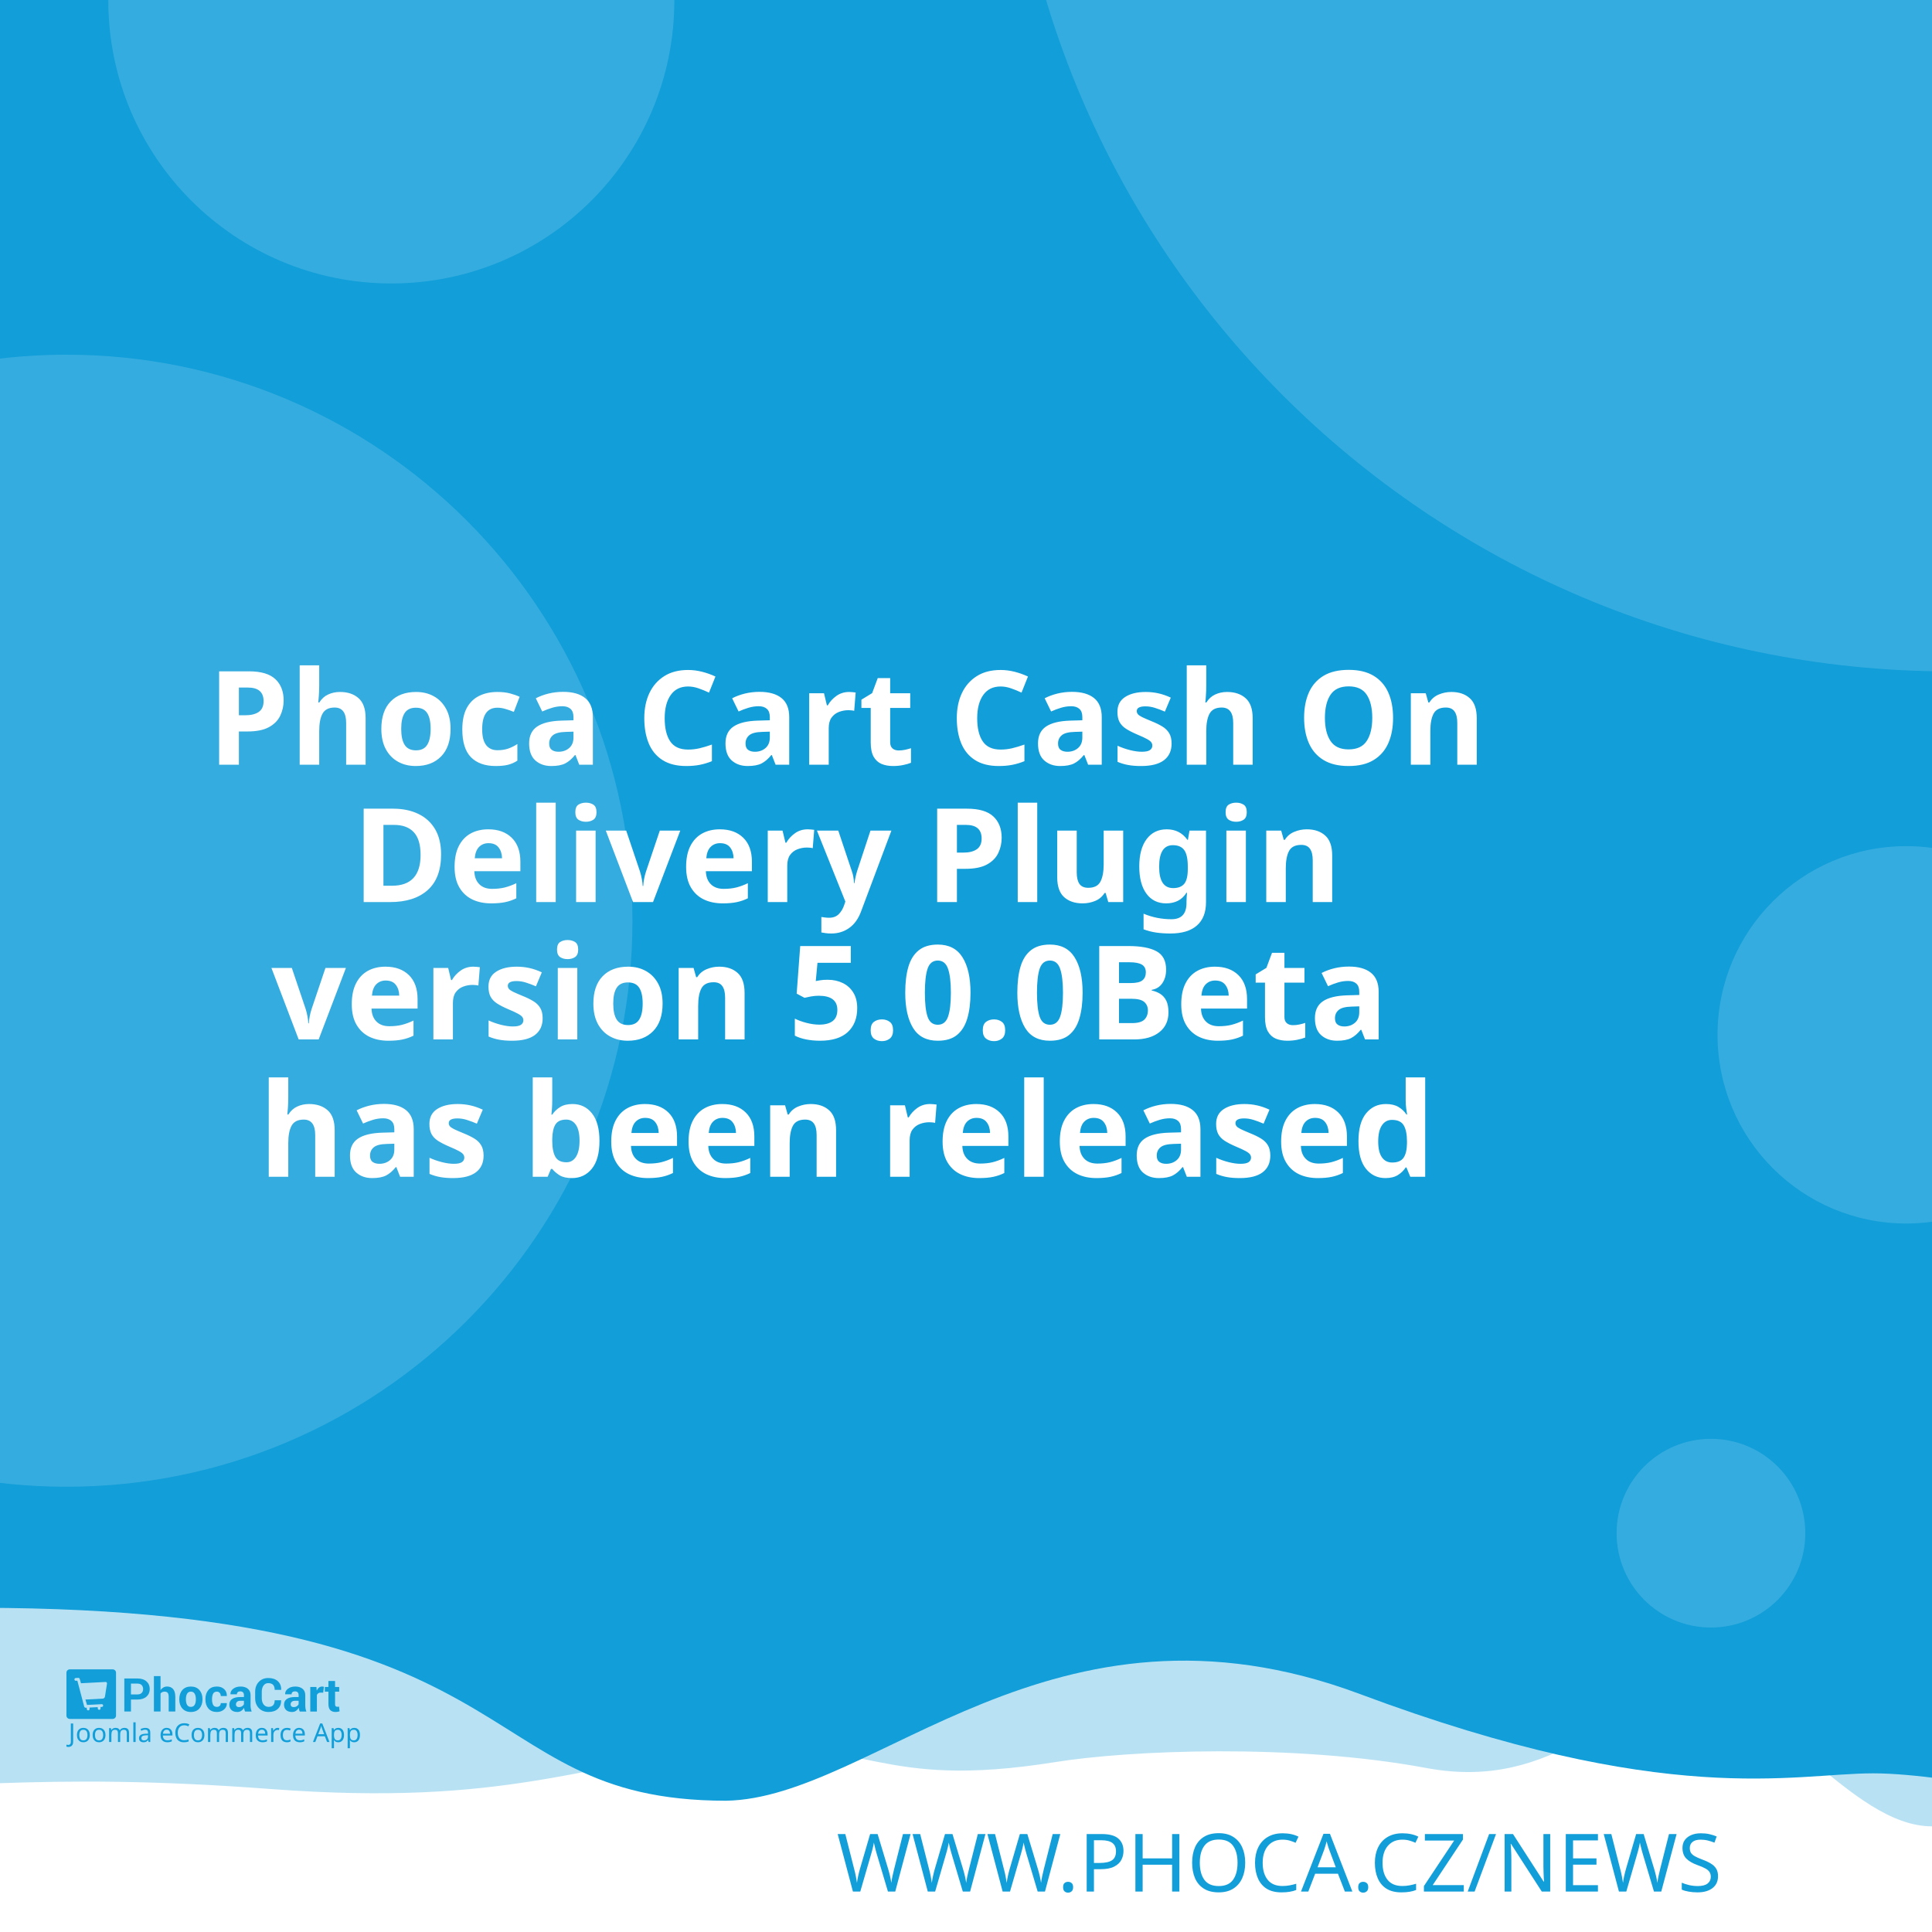
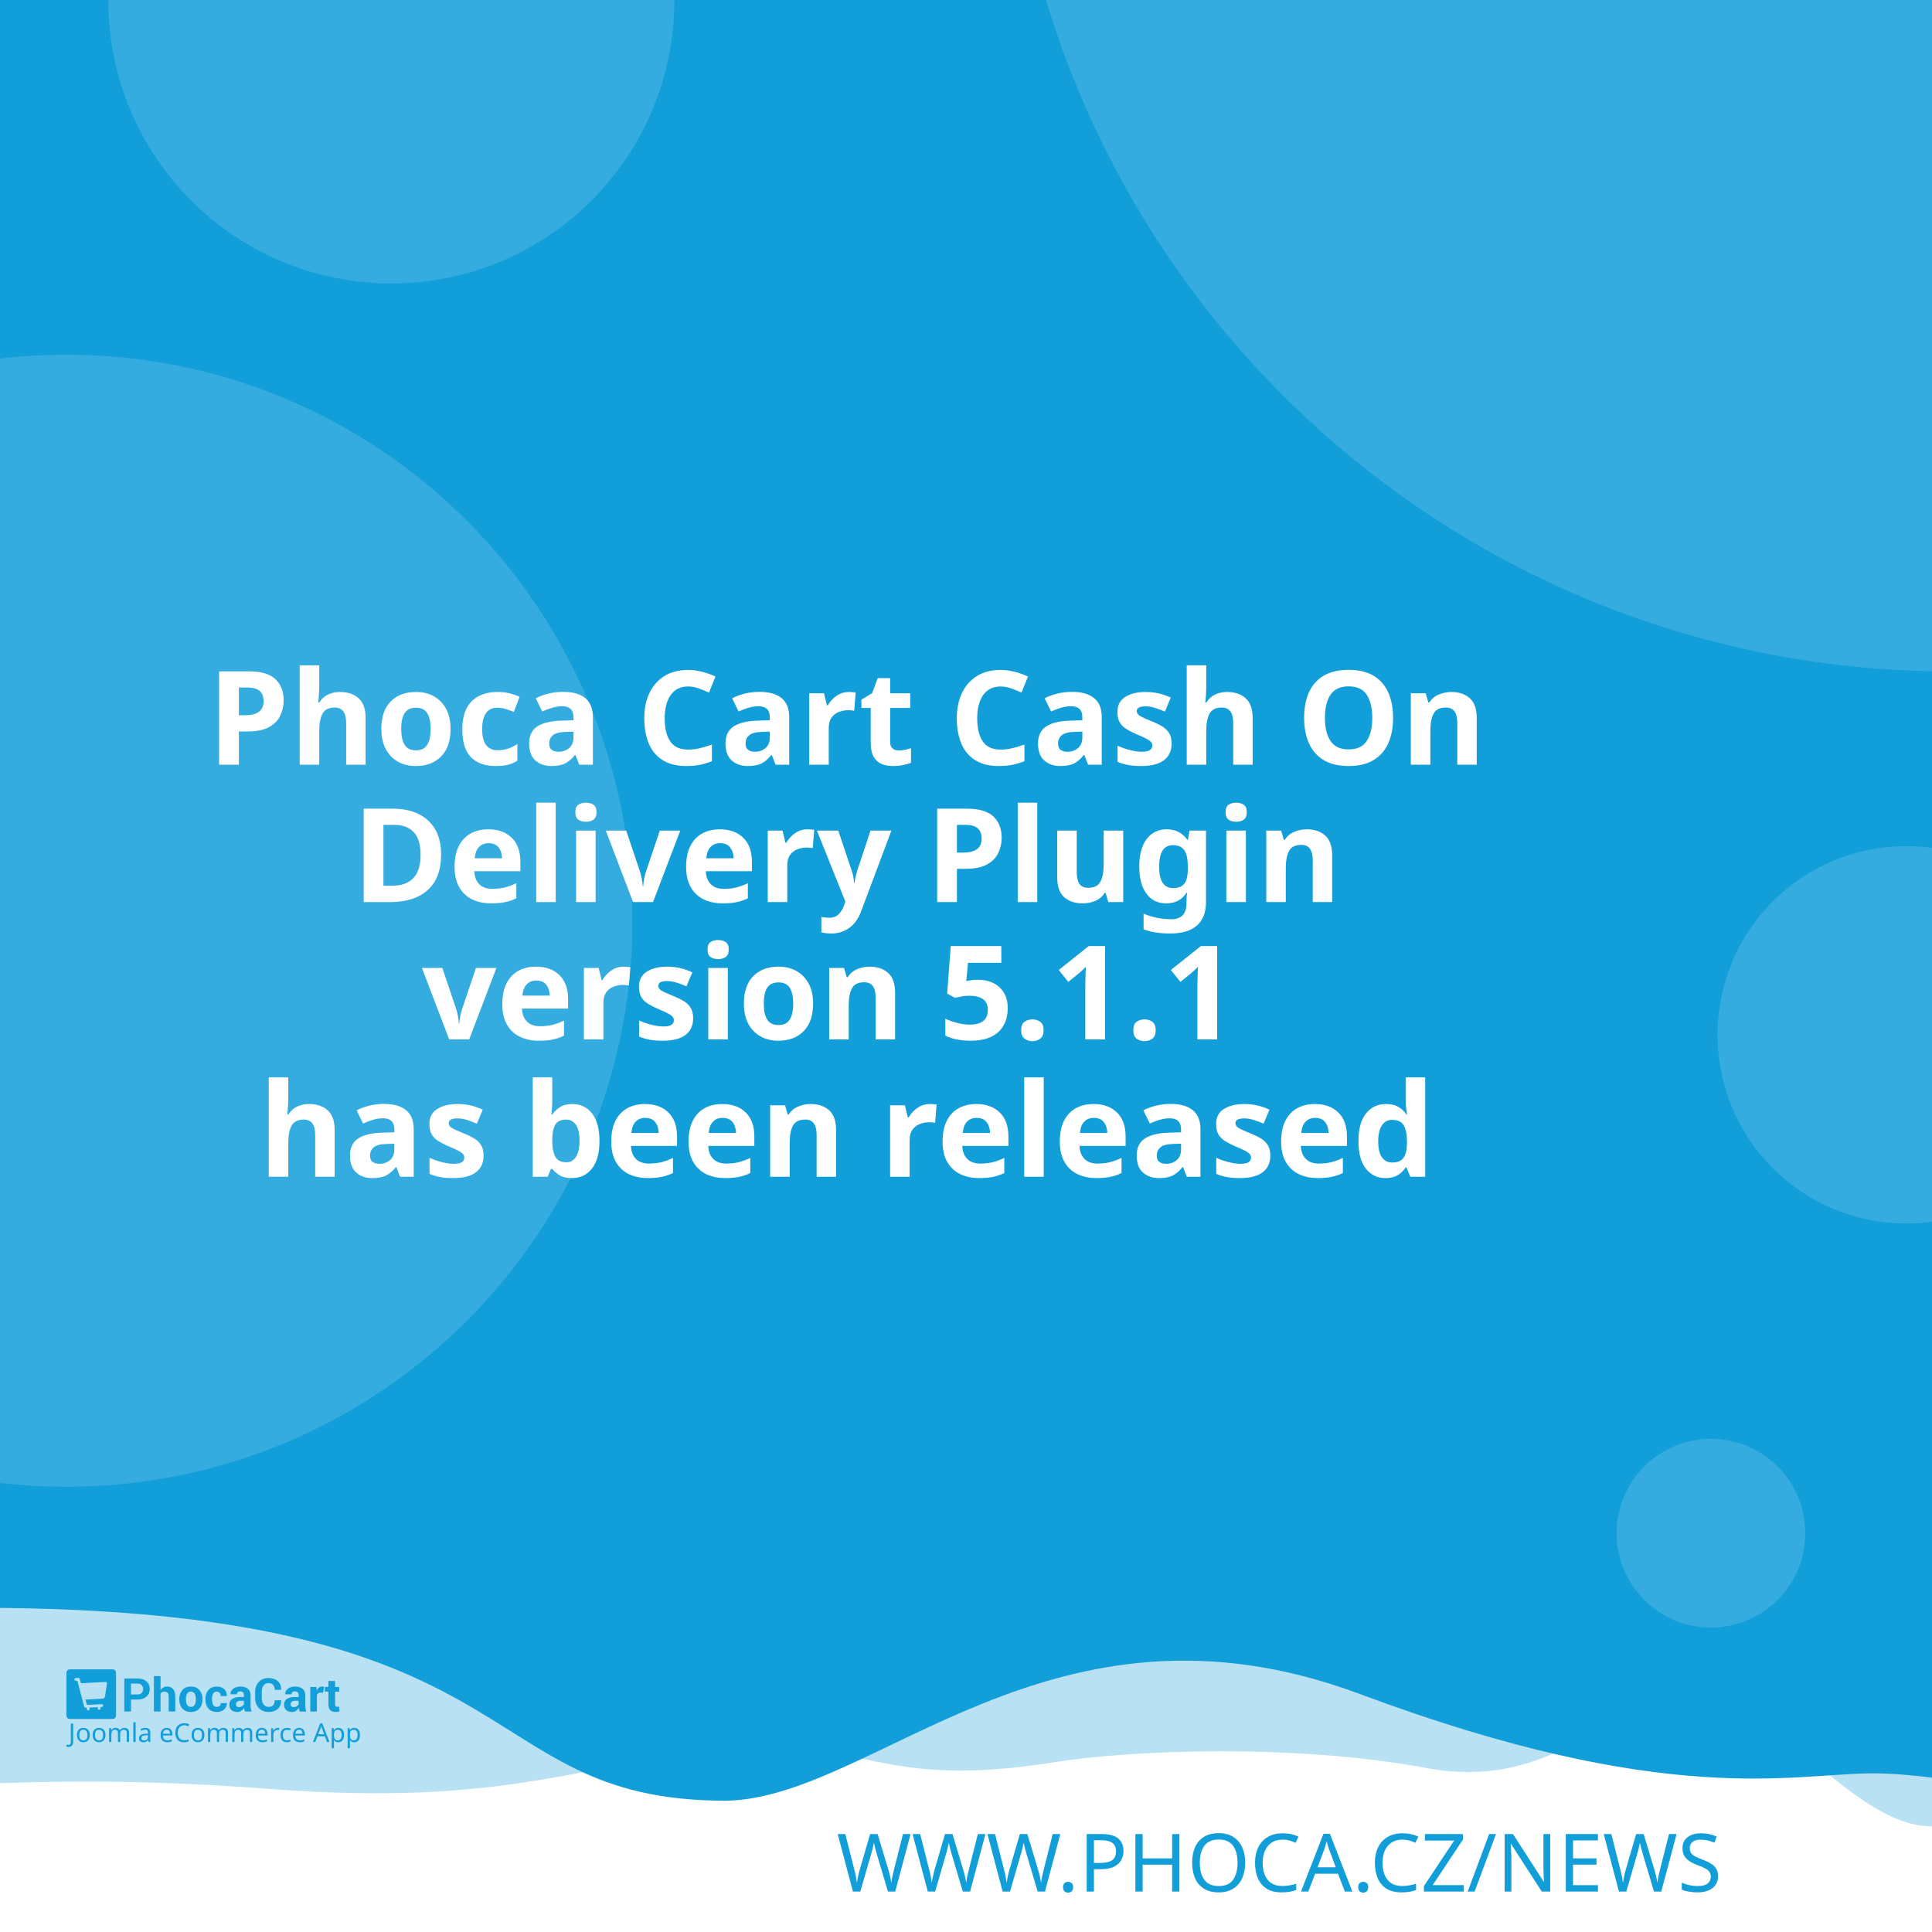
<svg xmlns="http://www.w3.org/2000/svg" width="512" height="512" viewBox="0 0 512 512" version="1.1" id="svg5">
  <defs id="defs2" />
  <g id="layer1">
    <path d="m -288.549,96.962 a 6.384,6.384 0 0 0 -6.384,6.384 v 81.087 a 6.384,6.384 0 0 0 6.384,6.384 h 81.083 a 6.384,6.384 0 0 0 6.384,-6.384 v -81.087 a 6.384,6.384 0 0 0 -6.384,-6.384 z m 16.084,16.188 c 0.591,-0.033 1.134,0.125 1.642,0.482 0.508,0.359 0.842,0.809 1.006,1.355 l 2.415,8.308 46.517,-2.44 c 0.829,-0.043 1.521,0.245 2.074,0.86 0.55,0.606 0.769,1.334 0.636,2.174 l -3.898,24.937 c -0.138,0.736 -0.57,1.497 -1.288,2.273 -0.719,0.787 -1.656,1.211 -2.797,1.272 l -32.861,1.721 3.038,10.253 27.775,-1.455 c 0.726,-0.04 1.351,0.178 1.887,0.648 0.523,0.483 0.803,1.086 0.844,1.812 0.038,0.726 -0.178,1.352 -0.648,1.887 -0.483,0.525 -1.086,0.806 -1.812,0.844 l -2.597,0.137 0.137,2.593 c 0.038,0.729 -0.178,1.356 -0.661,1.879 -0.472,0.535 -1.071,0.819 -1.8,0.856 -0.726,0.038 -1.353,-0.178 -1.879,-0.661 -0.535,-0.472 -0.814,-1.073 -0.852,-1.8 l -0.137,-2.593 -15.573,0.81 0.133,2.597 c 0.038,0.729 -0.176,1.356 -0.648,1.879 -0.483,0.535 -1.086,0.818 -1.812,0.856 -0.726,0.04 -1.352,-0.178 -1.887,-0.661 -0.525,-0.472 -0.806,-1.073 -0.844,-1.8 l -0.137,-2.597 -1.608,0.083 c -0.623,0.033 -1.193,-0.112 -1.721,-0.428 -0.515,-0.317 -0.883,-0.632 -1.11,-0.931 l -0.287,-0.507 -13.05,-49.343 -2.805,0.146 c -0.696,0.038 -1.312,-0.181 -1.858,-0.661 -0.545,-0.472 -0.835,-1.069 -0.873,-1.795 -0.038,-0.729 0.186,-1.353 0.682,-1.879 0.493,-0.535 1.083,-0.818 1.779,-0.856 z" style="fill:#ffffff;stroke-width:1;paint-order:stroke fill markers" id="path400" />
    <rect style="opacity:1;fill:#ffffff;stroke-width:5;stroke-linejoin:round;paint-order:stroke fill markers" id="rect723" width="512" height="512" x="0" y="0" />
    <path id="rect4460" style="opacity:0.3;fill:#129ed9;fill-opacity:1;stroke-width:5;stroke-linejoin:round;paint-order:stroke fill markers" d="M -256,4 H 768 v 480 c 0,0 -42.667,-10 -64,-10 -21.333,0 -42.408,10 -64,10 -21.592,0 -42.667,-10 -64,-10 -21.333,0 -42.408,10 -64,10 -21.592,0 -41.887,-34.701 -63.221,-34.701 -21.333,0 -35.645,25.795 -70.761,19.246 -35.116,-6.549 -78.862,-4.741 -98.515,-1.547 -47.289,7.533 -49.247,-6.724 -87.369,-3.311 -38.122,3.413 -56.921,15.193 -120.307,10.429 -63.387,-4.764 -84.091,0.698 -135.827,-0.116 -21.333,0 -42.408,10 -64,10 -21.592,0 -42.667,-10 -64,-10 -21.333,0 -64,10 -64,10 z" />
    <path id="rect4460-5" style="fill:#129ed9;fill-opacity:1;stroke-width:5;stroke-linejoin:round;paint-order:stroke fill markers" d="M -316,4.9999998e-7 H 708 V 480 c 0,0 -42.667,-10 -64,-10 -21.333,0 -42.408,10 -64,10 -21.592,0 -62.256,-10.048 -83.59,-10.048 -21.333,0 -54.449,9.448 -136.059,-21.03 -81.61,-30.478 -128.583,27.669 -167.971,28.291 -70.795,-0.042 -47.303,-54.288 -212.561,-50.983 C -185.439,429.534 -38.408,480 -60,480 c -21.592,0 -42.667,-10 -64,-10 -21.333,0 -42.408,10 -64,10 -21.592,0 -42.667,-10 -64,-10 -21.333,0 -64,10 -64,10 z" />
    <text xml:space="preserve" style="font-style:normal;font-weight:normal;font-size:21.333px;line-height:1.25;font-family:sans-serif;fill:#129ed9;fill-opacity:1;stroke:none" x="484.042" y="501.277" id="text2910-3-7">
      <tspan id="tspan2908-6-5" x="484.042" y="501.277" style="font-style:normal;font-variant:normal;font-weight:300;font-stretch:normal;font-size:21.333px;font-family:Montserrat;-inkscape-font-specification:'Montserrat Light';text-align:end;text-anchor:end;fill:#129ed9;fill-opacity:1">WWW.PHOCA.CZ/NEWS</tspan>
    </text>
    <text xml:space="preserve" style="font-style:normal;font-variant:normal;font-weight:600;font-stretch:normal;font-size:34.667px;line-height:1.05;font-family:Rubik;-inkscape-font-specification:'Rubik Semi-Bold';fill:#ffffff;fill-opacity:1;stroke:none" x="256" y="165" id="text11252">
      <tspan x="256" y="165" id="tspan403" style="text-align:center;text-anchor:middle" />
      <tspan x="256" y="202.659" style="font-size:34.667px;text-align:center;text-anchor:middle" id="tspan442">Phoca Cart Cash On</tspan>
      <tspan x="256" y="239.059" style="font-size:34.667px;text-align:center;text-anchor:middle" id="tspan444">Delivery Plugin</tspan>
-       <tspan x="256" y="275.459" id="tspan1992" style="font-size:34.667px;text-align:center;text-anchor:middle">version 5.0.0Beta
+       <tspan x="256" y="275.459" id="tspan1992" style="font-size:34.667px;text-align:center;text-anchor:middle">version 5.1.1
</tspan>
      <tspan x="256" y="311.859" id="tspan2906" style="font-size:34.667px;text-align:center;text-anchor:middle">has been released</tspan>
      <tspan x="256" y="348.259" id="tspan1994" style="font-size:34.667px" />
    </text>
    <circle style="opacity:0.15;fill:#ffffff;fill-opacity:1;stroke-width:5;stroke-linejoin:round;paint-order:stroke fill markers" id="path8376" cx="516.67" cy="-72.081" r="250" />
    <circle style="opacity:0.15;fill:#ffffff;fill-opacity:1;stroke-width:5;stroke-linejoin:round;paint-order:stroke fill markers" id="path8376-9" cx="17.604" cy="244" r="150" />
    <circle style="opacity:0.15;fill:#ffffff;fill-opacity:1;stroke-width:5;stroke-linejoin:round;paint-order:stroke fill markers" id="path8376-6" cx="103.704" cy="0.117" r="75" />
    <circle style="opacity:0.15;fill:#ffffff;fill-opacity:1;stroke-width:5;stroke-linejoin:round;paint-order:stroke fill markers" id="path8376-6-2" cx="505.168" cy="274.238" r="50" />
    <g id="g8950" transform="matrix(0.298069,0,0,0.298069,107.3348,335.2596)" style="fill:#129ed9;fill-opacity:1;stroke-width:3.355">
      <g id="g895" transform="translate(-301.0409,359.4151)" style="fill:#129ed9;fill-opacity:1;stroke-width:3.355">
        <g transform="matrix(1.3333,0,0,-1.3333,-75.59,850.15)" fill="#ffffff" image-rendering="optimizeQuality" id="g280" style="clip-rule:evenodd;fill:#129ed9;fill-opacity:1;stroke-width:8.934;shape-rendering:geometricPrecision">
          <path d="m 99.728,617.49 v -7.994 h -4.423 v 22.031 h 8.784 c 2.532,0 4.527,-0.646 5.979,-1.937 1.452,-1.291 2.181,-2.99 2.181,-5.097 0,-2.107 -0.729,-3.801 -2.181,-5.082 -1.452,-1.281 -3.446,-1.921 -5.979,-1.921 z m 0,3.408 h 4.361 c 1.23,0 2.165,0.336 2.801,1.002 0.635,0.671 0.951,1.523 0.951,2.561 0,1.059 -0.315,1.932 -0.946,2.623 -0.63,0.687 -1.566,1.033 -2.806,1.033 H 99.728 Z" id="path262" style="fill:#129ed9;fill-opacity:1;stroke-width:3.355" />
          <path d="m 119.45,623.79 c 0.517,0.749 1.147,1.327 1.891,1.746 0.749,0.418 1.576,0.63 2.485,0.63 1.705,0 3.043,-0.568 4.02,-1.704 0.971,-1.131 1.457,-2.887 1.457,-5.252 v -9.714 h -4.418 v 9.76 c 0,1.276 -0.227,2.174 -0.677,2.706 -0.445,0.532 -1.116,0.795 -2.005,0.795 -0.605,0 -1.137,-0.108 -1.602,-0.325 -0.465,-0.217 -0.847,-0.522 -1.152,-0.919 v -12.017 h -4.418 v 23.611 h 4.418 z" id="path264" style="fill:#129ed9;fill-opacity:1;stroke-width:3.355" />
          <path d="m 131.96,617.83 c 0,2.438 0.682,4.436 2.046,5.996 1.359,1.554 3.25,2.334 5.663,2.334 2.418,0 4.315,-0.774 5.689,-2.329 1.375,-1.549 2.062,-3.553 2.062,-6.001 v -0.32 c 0,-2.458 -0.687,-4.462 -2.051,-6.011 -1.369,-1.544 -3.261,-2.319 -5.674,-2.319 -2.418,0 -4.315,0.775 -5.684,2.319 -1.364,1.549 -2.051,3.553 -2.051,6.011 z m 4.408,-0.31 c 0,-1.487 0.264,-2.68 0.785,-3.584 0.527,-0.899 1.375,-1.348 2.542,-1.348 1.142,0 1.979,0.454 2.506,1.358 0.532,0.904 0.796,2.097 0.796,3.574 v 0.315 c 0,1.446 -0.269,2.629 -0.801,3.542 -0.537,0.914 -1.38,1.374 -2.527,1.374 -1.142,0 -1.979,-0.46 -2.506,-1.379 -0.532,-0.919 -0.796,-2.102 -0.796,-3.537 z" id="path266" style="fill:#129ed9;fill-opacity:1;stroke-width:3.355" />
          <path d="m 157.01,612.59 c 0.79,0 1.421,0.227 1.891,0.682 0.475,0.454 0.713,1.064 0.713,1.828 h 4.015 l 0.041,-0.093 c 0.041,-1.653 -0.579,-3.037 -1.871,-4.152 -1.287,-1.116 -2.883,-1.673 -4.79,-1.673 -2.439,0 -4.325,0.769 -5.648,2.314 -1.318,1.544 -1.979,3.522 -1.979,5.944 v 0.449 c 0,2.412 0.656,4.395 1.974,5.944 1.317,1.554 3.198,2.329 5.638,2.329 2.02,0 3.648,-0.573 4.883,-1.725 1.235,-1.151 1.835,-2.664 1.793,-4.539 l -0.031,-0.088 h -4.026 c 0,0.842 -0.233,1.544 -0.698,2.107 -0.46,0.558 -1.101,0.837 -1.922,0.837 -1.168,0 -1.995,-0.454 -2.475,-1.358 -0.476,-0.904 -0.718,-2.071 -0.718,-3.496 v -0.454 c 0,-1.456 0.243,-2.628 0.718,-3.522 0.48,-0.888 1.312,-1.332 2.491,-1.332" id="path268" style="fill:#129ed9;fill-opacity:1;stroke-width:3.355" />
          <path d="m 175.8,609.49 c -0.165,0.372 -0.305,0.764 -0.419,1.183 -0.119,0.413 -0.202,0.837 -0.248,1.27 -0.455,-0.8 -1.054,-1.456 -1.798,-1.978 -0.739,-0.521 -1.628,-0.785 -2.656,-0.785 -1.715,0 -3.038,0.439 -3.963,1.322 -0.93,0.883 -1.395,2.086 -1.395,3.604 0,1.606 0.62,2.845 1.855,3.729 1.235,0.883 3.038,1.322 5.41,1.322 h 2.47 v 1.301 c 0,0.785 -0.207,1.394 -0.62,1.828 -0.413,0.434 -1.023,0.651 -1.834,0.651 -0.713,0 -1.266,-0.175 -1.653,-0.522 -0.393,-0.346 -0.584,-0.826 -0.584,-1.446 l -4.268,0.016 -0.016,0.093 c -0.072,1.379 0.527,2.572 1.798,3.579 1.271,1.002 2.946,1.503 5.013,1.503 1.958,0 3.545,-0.496 4.769,-1.492 1.22,-0.992 1.829,-2.406 1.829,-4.24 v -6.76 c 0,-0.769 0.062,-1.492 0.176,-2.164 0.119,-0.676 0.299,-1.348 0.553,-2.014 z m -4.046,2.943 c 0.78,0 1.468,0.191 2.077,0.574 0.605,0.382 1.013,0.826 1.225,1.332 v 2.308 h -2.47 c -0.935,0 -1.648,-0.232 -2.134,-0.702 -0.481,-0.47 -0.724,-1.033 -0.724,-1.699 0,-0.542 0.181,-0.981 0.542,-1.312 0.367,-0.336 0.858,-0.501 1.483,-0.501" id="path270" style="fill:#129ed9;fill-opacity:1;stroke-width:3.355" />
          <path d="m 199.84,617.01 0.031,-0.088 c 0.041,-2.37 -0.682,-4.25 -2.17,-5.645 -1.488,-1.394 -3.555,-2.091 -6.201,-2.091 -2.656,0 -4.811,0.852 -6.464,2.556 -1.653,1.704 -2.486,3.894 -2.486,6.579 v 4.369 c 0,2.67 0.812,4.86 2.424,6.574 1.617,1.715 3.715,2.572 6.299,2.572 2.723,0 4.852,-0.697 6.386,-2.097 1.535,-1.399 2.284,-3.305 2.243,-5.717 l -0.031,-0.088 h -4.299 c 0,1.451 -0.346,2.561 -1.044,3.336 -0.698,0.769 -1.783,1.157 -3.255,1.157 -1.323,0 -2.372,-0.537 -3.147,-1.606 -0.78,-1.074 -1.168,-2.438 -1.168,-4.1 v -4.39 c 0,-1.683 0.408,-3.057 1.225,-4.131 0.822,-1.069 1.922,-1.606 3.317,-1.606 1.38,0 2.403,0.372 3.064,1.11 0.661,0.744 0.992,1.844 0.992,3.305 z" id="path272" style="fill:#129ed9;fill-opacity:1;stroke-width:3.355" />
          <path d="m 212.27,609.49 c -0.165,0.372 -0.305,0.764 -0.419,1.183 -0.119,0.413 -0.202,0.837 -0.248,1.27 -0.455,-0.8 -1.054,-1.456 -1.798,-1.978 -0.739,-0.521 -1.628,-0.785 -2.656,-0.785 -1.716,0 -3.038,0.439 -3.963,1.322 -0.93,0.883 -1.395,2.086 -1.395,3.604 0,1.606 0.62,2.845 1.855,3.729 1.235,0.883 3.039,1.322 5.41,1.322 h 2.47 v 1.301 c 0,0.785 -0.207,1.394 -0.62,1.828 -0.413,0.434 -1.023,0.651 -1.834,0.651 -0.713,0 -1.266,-0.175 -1.654,-0.522 -0.393,-0.346 -0.584,-0.826 -0.584,-1.446 l -4.268,0.016 -0.016,0.093 c -0.072,1.379 0.527,2.572 1.798,3.579 1.271,1.002 2.945,1.503 5.013,1.503 1.958,0 3.545,-0.496 4.769,-1.492 1.22,-0.992 1.829,-2.406 1.829,-4.24 v -6.76 c 0,-0.769 0.062,-1.492 0.176,-2.164 0.119,-0.676 0.3,-1.348 0.553,-2.014 z m -4.046,2.943 c 0.78,0 1.468,0.191 2.077,0.574 0.605,0.382 1.013,0.826 1.224,1.332 v 2.308 h -2.47 c -0.935,0 -1.649,-0.232 -2.134,-0.702 -0.481,-0.47 -0.723,-1.033 -0.723,-1.699 0,-0.542 0.181,-0.981 0.542,-1.312 0.367,-0.336 0.858,-0.501 1.483,-0.501" id="path274" style="fill:#129ed9;fill-opacity:1;stroke-width:3.355" />
          <path d="m 227.92,622.06 -1.617,0.046 c -0.656,0 -1.199,-0.134 -1.623,-0.408 -0.423,-0.274 -0.744,-0.656 -0.966,-1.152 v -11.052 h -4.408 v 16.36 h 4.103 l 0.196,-2.422 c 0.382,0.857 0.883,1.528 1.494,2.009 0.61,0.48 1.312,0.723 2.108,0.723 0.223,0 0.429,-0.015 0.615,-0.052 0.186,-0.036 0.377,-0.077 0.568,-0.129 z" id="path276" style="fill:#129ed9;fill-opacity:1;stroke-width:3.355" />
          <path d="m 235.83,629.86 v -4.007 h 2.754 v -3.099 H 235.83 v -8.33 c 0,-0.635 0.129,-1.09 0.393,-1.363 0.263,-0.274 0.615,-0.408 1.059,-0.408 0.232,0 0.434,0.01 0.599,0.036 0.166,0.026 0.362,0.072 0.579,0.129 l 0.383,-3.181 c -0.445,-0.155 -0.878,-0.268 -1.302,-0.341 -0.424,-0.078 -0.884,-0.114 -1.38,-0.114 -1.524,0 -2.697,0.418 -3.519,1.255 -0.822,0.837 -1.235,2.159 -1.235,3.977 v 8.34 h -2.392 v 3.099 h 2.392 v 4.007 z" id="path278" style="fill:#129ed9;fill-opacity:1;stroke-width:3.355" />
        </g>
        <g fill="#ffffff" fill-rule="evenodd" image-rendering="optimizeQuality" stroke-width="1.934" aria-label="Joomla eCommerce App" id="g318" style="clip-rule:evenodd;fill:#129ed9;fill-opacity:1;shape-rendering:geometricPrecision">
          <path d="M 1.704,69 Q 1.151,69 0.736,68.908 0.321,68.839 -0.002,68.7 v -1.752 q 0.369,0.092 0.784,0.161 0.415,0.069 0.876,0.069 0.576,0 1.083,-0.231 0.53,-0.231 0.853,-0.807 0.323,-0.576 0.323,-1.614 v -16.368 h 2.075 v 16.206 q 0,2.374 -1.176,3.504 -1.176,1.13 -3.112,1.13 z" id="path282" style="fill:#129ed9;fill-opacity:1;stroke-width:1.934" />
          <path d="m 20.792,58.419 q 0,3.066 -1.568,4.749 -1.545,1.683 -4.196,1.683 -1.637,0 -2.928,-0.738 -1.268,-0.761 -2.006,-2.19 -0.738,-1.452 -0.738,-3.504 0,-3.066 1.545,-4.726 1.545,-1.66 4.196,-1.66 1.683,0 2.951,0.761 1.291,0.738 2.006,2.167 0.738,1.406 0.738,3.458 z m -9.336,0 q 0,2.19 0.853,3.481 0.876,1.268 2.766,1.268 1.867,0 2.743,-1.268 0.876,-1.291 0.876,-3.481 0,-2.19 -0.876,-3.435 -0.876,-1.245 -2.766,-1.245 -1.89,0 -2.743,1.245 -0.853,1.245 -0.853,3.435 z" id="path284" style="fill:#129ed9;fill-opacity:1;stroke-width:1.934" />
          <path d="m 34.739,58.419 q 0,3.066 -1.568,4.749 -1.545,1.683 -4.196,1.683 -1.637,0 -2.928,-0.738 -1.268,-0.761 -2.006,-2.19 -0.738,-1.452 -0.738,-3.504 0,-3.066 1.545,-4.726 1.545,-1.66 4.196,-1.66 1.683,0 2.951,0.761 1.291,0.738 2.006,2.167 0.738,1.406 0.738,3.458 z m -9.336,0 q 0,2.19 0.853,3.481 0.876,1.268 2.766,1.268 1.867,0 2.743,-1.268 0.876,-1.291 0.876,-3.481 0,-2.19 -0.876,-3.435 -0.876,-1.245 -2.766,-1.245 -1.89,0 -2.743,1.245 -0.853,1.245 -0.853,3.435 z" id="path286" style="fill:#129ed9;fill-opacity:1;stroke-width:1.934" />
          <path d="m 51.499,52.033 q 2.098,0 3.135,1.083 1.037,1.06 1.037,3.458 V 64.62 H 53.666 v -7.953 q 0,-2.928 -2.513,-2.928 -1.798,0 -2.582,1.037 -0.761,1.037 -0.761,3.02 V 64.62 h -2.006 v -7.953 q 0,-2.928 -2.536,-2.928 -1.867,0 -2.582,1.153 -0.715,1.153 -0.715,3.32 v 6.409 h -2.029 v -12.356 h 1.637 l 0.3,1.683 h 0.115 q 0.576,-0.968 1.545,-1.429 0.991,-0.484 2.098,-0.484 2.905,0 3.781,2.075 h 0.115 q 0.622,-1.06 1.683,-1.568 1.083,-0.507 2.282,-0.507 z" id="path288" style="fill:#129ed9;fill-opacity:1;stroke-width:1.934" />
          <path d="M 61.527,64.62 H 59.498 V 47.1 h 2.029 z" id="path290" style="fill:#129ed9;fill-opacity:1;stroke-width:1.934" />
          <path d="m 70.126,52.056 q 2.259,0 3.343,0.991 1.083,0.991 1.083,3.158 v 8.414 h -1.475 l -0.392,-1.752 h -0.092 q -0.807,1.014 -1.706,1.498 -0.876,0.484 -2.444,0.484 -1.683,0 -2.789,-0.876 -1.107,-0.899 -1.107,-2.789 0,-1.844 1.452,-2.836 1.452,-1.014 4.472,-1.107 l 2.098,-0.069 v -0.738 q 0,-1.545 -0.669,-2.144 -0.669,-0.599 -1.89,-0.599 -0.968,0 -1.844,0.3 -0.876,0.277 -1.637,0.645 l -0.622,-1.522 q 0.807,-0.438 1.913,-0.738 1.107,-0.323 2.305,-0.323 z m 0.599,6.593 q -2.305,0.092 -3.204,0.738 -0.876,0.645 -0.876,1.821 0,1.037 0.622,1.522 0.645,0.484 1.637,0.484 1.568,0 2.605,-0.853 1.037,-0.876 1.037,-2.674 v -1.107 z" id="path292" style="fill:#129ed9;fill-opacity:1;stroke-width:1.934" />
          <path d="m 89.144,52.033 q 1.591,0 2.72,0.692 1.153,0.692 1.752,1.96 0.622,1.245 0.622,2.928 v 1.222 h -8.46 q 0.046,2.098 1.06,3.204 1.037,1.083 2.882,1.083 1.176,0 2.075,-0.207 0.922,-0.231 1.89,-0.645 v 1.775 q -0.945,0.415 -1.867,0.599 -0.922,0.207 -2.19,0.207 -1.752,0 -3.112,-0.715 -1.337,-0.715 -2.098,-2.121 -0.738,-1.429 -0.738,-3.481 0,-2.029 0.669,-3.481 0.692,-1.452 1.913,-2.236 1.245,-0.784 2.882,-0.784 z m -0.023,1.66 q -1.452,0 -2.305,0.945 -0.83,0.922 -0.991,2.582 h 6.293 q -0.023,-1.568 -0.738,-2.536 -0.715,-0.991 -2.259,-0.991 z" id="path294" style="fill:#129ed9;fill-opacity:1;stroke-width:1.934" />
          <path d="m 104.71,49.751 q -2.651,0 -4.173,1.775 -1.522,1.775 -1.522,4.864 0,3.066 1.406,4.864 1.429,1.775 4.265,1.775 1.083,0 2.052,-0.184 0.968,-0.184 1.89,-0.461 v 1.798 q -0.922,0.346 -1.913,0.507 -0.968,0.161 -2.328,0.161 -2.513,0 -4.196,-1.037 -1.683,-1.037 -2.536,-2.951 -0.83,-1.913 -0.83,-4.495 0,-2.49 0.899,-4.38 0.922,-1.913 2.697,-2.974 1.775,-1.083 4.311,-1.083 2.605,0 4.541,0.968 l -0.83,1.752 q -0.761,-0.346 -1.706,-0.622 -0.922,-0.277 -2.029,-0.277 z" id="path296" style="fill:#129ed9;fill-opacity:1;stroke-width:1.934" />
          <path d="m 122.69,58.419 q 0,3.066 -1.568,4.749 -1.545,1.683 -4.196,1.683 -1.637,0 -2.928,-0.738 -1.268,-0.761 -2.006,-2.19 -0.738,-1.452 -0.738,-3.504 0,-3.066 1.545,-4.726 1.545,-1.66 4.196,-1.66 1.683,0 2.951,0.761 1.291,0.738 2.006,2.167 0.738,1.406 0.738,3.458 z m -9.336,0 q 0,2.19 0.853,3.481 0.876,1.268 2.766,1.268 1.867,0 2.743,-1.268 0.876,-1.291 0.876,-3.481 0,-2.19 -0.876,-3.435 -0.876,-1.245 -2.766,-1.245 -1.89,0 -2.743,1.245 -0.853,1.245 -0.853,3.435 z" id="path298" style="fill:#129ed9;fill-opacity:1;stroke-width:1.934" />
          <path d="m 139.45,52.033 q 2.098,0 3.135,1.083 1.037,1.06 1.037,3.458 V 64.62 h -2.006 v -7.953 q 0,-2.928 -2.513,-2.928 -1.798,0 -2.582,1.037 -0.761,1.037 -0.761,3.02 V 64.62 h -2.006 v -7.953 q 0,-2.928 -2.536,-2.928 -1.867,0 -2.582,1.153 -0.715,1.153 -0.715,3.32 v 6.409 h -2.029 v -12.356 h 1.637 l 0.3,1.683 h 0.115 q 0.576,-0.968 1.545,-1.429 0.991,-0.484 2.098,-0.484 2.905,0 3.781,2.075 h 0.115 q 0.622,-1.06 1.683,-1.568 1.083,-0.507 2.282,-0.507 z" id="path300" style="fill:#129ed9;fill-opacity:1;stroke-width:1.934" />
          <path d="m 161,52.033 q 2.098,0 3.135,1.083 1.037,1.06 1.037,3.458 V 64.62 h -2.006 v -7.953 q 0,-2.928 -2.513,-2.928 -1.798,0 -2.582,1.037 -0.761,1.037 -0.761,3.02 V 64.62 h -2.006 v -7.953 q 0,-2.928 -2.536,-2.928 -1.867,0 -2.582,1.153 -0.715,1.153 -0.715,3.32 v 6.409 h -2.029 v -12.356 h 1.637 l 0.3,1.683 h 0.115 q 0.576,-0.968 1.545,-1.429 0.991,-0.484 2.098,-0.484 2.905,0 3.781,2.075 h 0.115 q 0.622,-1.06 1.683,-1.568 1.083,-0.507 2.282,-0.507 z" id="path302" style="fill:#129ed9;fill-opacity:1;stroke-width:1.934" />
          <path d="m 173.77,52.033 q 1.591,0 2.72,0.692 1.153,0.692 1.752,1.96 0.622,1.245 0.622,2.928 v 1.222 h -8.46 q 0.046,2.098 1.06,3.204 1.037,1.083 2.882,1.083 1.176,0 2.075,-0.207 0.922,-0.231 1.89,-0.645 v 1.775 q -0.945,0.415 -1.867,0.599 -0.922,0.207 -2.19,0.207 -1.752,0 -3.112,-0.715 -1.337,-0.715 -2.098,-2.121 -0.738,-1.429 -0.738,-3.481 0,-2.029 0.669,-3.481 0.692,-1.452 1.913,-2.236 1.245,-0.784 2.882,-0.784 z m -0.023,1.66 q -1.452,0 -2.305,0.945 -0.83,0.922 -0.991,2.582 h 6.293 q -0.023,-1.568 -0.738,-2.536 -0.715,-0.991 -2.259,-0.991 z" id="path304" style="fill:#129ed9;fill-opacity:1;stroke-width:1.934" />
          <path d="m 187.76,52.033 q 0.346,0 0.738,0.046 0.415,0.023 0.715,0.092 l -0.254,1.867 q -0.3,-0.069 -0.669,-0.115 -0.346,-0.046 -0.669,-0.046 -0.945,0 -1.775,0.53 -0.83,0.507 -1.337,1.452 -0.484,0.922 -0.484,2.167 v 6.593 h -2.029 v -12.356 h 1.66 l 0.231,2.259 h 0.092 q 0.599,-1.014 1.545,-1.752 0.945,-0.738 2.236,-0.738 z" id="path306" style="fill:#129ed9;fill-opacity:1;stroke-width:1.934" />
          <path d="m 196.02,64.851 q -1.637,0 -2.928,-0.669 -1.268,-0.669 -2.006,-2.075 -0.715,-1.406 -0.715,-3.596 0,-2.282 0.761,-3.712 0.761,-1.429 2.052,-2.098 1.314,-0.669 2.974,-0.669 0.945,0 1.821,0.207 0.876,0.184 1.429,0.461 l -0.622,1.683 q -0.553,-0.207 -1.291,-0.392 -0.738,-0.184 -1.383,-0.184 -3.642,0 -3.642,4.68 0,2.236 0.876,3.435 0.899,1.176 2.651,1.176 1.014,0 1.775,-0.207 0.784,-0.207 1.429,-0.507 v 1.798 q -0.622,0.323 -1.383,0.484 -0.738,0.184 -1.798,0.184 z" id="path308" style="fill:#129ed9;fill-opacity:1;stroke-width:1.934" />
          <path d="m 206.9,52.033 q 1.591,0 2.72,0.692 1.153,0.692 1.752,1.96 0.622,1.245 0.622,2.928 v 1.222 h -8.46 q 0.046,2.098 1.06,3.204 1.037,1.083 2.882,1.083 1.176,0 2.075,-0.207 0.922,-0.231 1.89,-0.645 v 1.775 q -0.945,0.415 -1.867,0.599 -0.922,0.207 -2.19,0.207 -1.752,0 -3.112,-0.715 -1.337,-0.715 -2.098,-2.121 -0.738,-1.429 -0.738,-3.481 0,-2.029 0.669,-3.481 0.692,-1.452 1.913,-2.236 1.245,-0.784 2.882,-0.784 z m -0.023,1.66 q -1.452,0 -2.305,0.945 -0.83,0.922 -0.991,2.582 h 6.293 q -0.023,-1.568 -0.738,-2.536 -0.715,-0.991 -2.259,-0.991 z" id="path310" style="fill:#129ed9;fill-opacity:1;stroke-width:1.934" />
          <path d="m 231.73,64.62 -1.983,-5.095 h -6.524 l -1.96,5.095 h -2.098 l 6.432,-16.529 h 1.867 l 6.409,16.529 z m -4.449,-11.918 q -0.069,-0.184 -0.231,-0.669 -0.161,-0.484 -0.323,-0.991 -0.138,-0.53 -0.231,-0.807 -0.161,0.715 -0.369,1.406 -0.207,0.669 -0.346,1.06 l -1.867,4.979 h 5.21 z" id="path312" style="fill:#129ed9;fill-opacity:1;stroke-width:1.934" />
          <path d="m 241.73,52.033 q 2.282,0 3.665,1.591 1.406,1.591 1.406,4.795 0,3.158 -1.406,4.795 -1.383,1.637 -3.688,1.637 -1.429,0 -2.374,-0.53 -0.922,-0.553 -1.452,-1.268 h -0.138 q 0.046,0.392 0.092,0.991 0.046,0.599 0.046,1.037 v 5.072 h -2.029 v -17.889 h 1.66 l 0.277,1.683 h 0.092 q 0.553,-0.807 1.452,-1.36 0.899,-0.553 2.397,-0.553 z m -0.369,1.706 q -1.89,0 -2.674,1.06 -0.761,1.06 -0.807,3.227 v 0.392 q 0,2.282 0.738,3.527 0.761,1.222 2.789,1.222 1.13,0 1.844,-0.622 0.738,-0.622 1.083,-1.683 0.369,-1.083 0.369,-2.467 0,-2.121 -0.83,-3.389 -0.807,-1.268 -2.513,-1.268 z" id="path314" style="fill:#129ed9;fill-opacity:1;stroke-width:1.934" />
          <path d="m 255.91,52.033 q 2.282,0 3.665,1.591 1.406,1.591 1.406,4.795 0,3.158 -1.406,4.795 -1.383,1.637 -3.688,1.637 -1.429,0 -2.374,-0.53 -0.922,-0.553 -1.452,-1.268 h -0.138 q 0.046,0.392 0.092,0.991 0.046,0.599 0.046,1.037 v 5.072 h -2.029 v -17.889 h 1.66 l 0.277,1.683 h 0.092 q 0.553,-0.807 1.452,-1.36 0.899,-0.553 2.397,-0.553 z m -0.369,1.706 q -1.89,0 -2.674,1.06 -0.761,1.06 -0.807,3.227 v 0.392 q 0,2.282 0.738,3.527 0.761,1.222 2.789,1.222 1.13,0 1.844,-0.622 0.738,-0.622 1.083,-1.683 0.369,-1.083 0.369,-2.467 0,-2.121 -0.83,-3.389 -0.807,-1.268 -2.513,-1.268 z" id="path316" style="fill:#129ed9;fill-opacity:1;stroke-width:1.934" />
        </g>
        <path d="M 3,0 A 3,3 0 0 0 0,3 v 38.107 a 3,3 0 0 0 3,3 h 38.105 a 3,3 0 0 0 3,-3 V 3 a 3,3 0 0 0 -3,-3 z m 7.559,7.607 c 0.278,-0.015 0.533,0.059 0.771,0.227 0.239,0.169 0.396,0.38 0.473,0.637 l 1.135,3.904 21.861,-1.147 c 0.39,-0.02 0.715,0.115 0.975,0.404 0.259,0.285 0.361,0.627 0.299,1.022 l -1.832,11.719 c -0.065,0.346 -0.268,0.703 -0.605,1.068 -0.338,0.37 -0.778,0.569 -1.315,0.598 l -15.443,0.809 1.428,4.818 13.053,-0.684 c 0.341,-0.019 0.635,0.084 0.887,0.305 0.246,0.227 0.378,0.51 0.396,0.852 0.018,0.341 -0.084,0.635 -0.305,0.887 -0.227,0.247 -0.51,0.379 -0.852,0.396 l -1.221,0.064 0.064,1.219 c 0.018,0.343 -0.084,0.637 -0.311,0.883 -0.222,0.252 -0.503,0.385 -0.846,0.402 -0.341,0.018 -0.636,-0.084 -0.883,-0.311 -0.252,-0.222 -0.383,-0.504 -0.4,-0.846 l -0.064,-1.219 -7.318,0.381 0.062,1.221 c 0.018,0.343 -0.083,0.637 -0.305,0.883 -0.227,0.252 -0.51,0.384 -0.852,0.402 -0.341,0.019 -0.635,-0.084 -0.887,-0.311 -0.247,-0.222 -0.379,-0.504 -0.396,-0.846 l -0.064,-1.221 -0.756,0.039 c -0.293,0.015 -0.561,-0.052 -0.809,-0.201 -0.242,-0.149 -0.415,-0.297 -0.521,-0.438 l -0.135,-0.238 -6.133,-23.189 -1.318,0.068 C 8.066,10.184 7.776,10.082 7.52,9.856 7.263,9.634 7.127,9.354 7.11,9.012 7.092,8.67 7.197,8.377 7.43,8.13 7.661,7.878 7.939,7.745 8.266,7.727 Z" fill="#ffffff" style="fill:#129ed9;fill-opacity:1;stroke-width:8.934;paint-order:stroke fill markers" id="path334" />
      </g>
    </g>
    <circle style="opacity:0.15;fill:#ffffff;fill-opacity:1;stroke-width:5;stroke-linejoin:round;paint-order:stroke fill markers" id="path8376-6-2-1" cx="453.421" cy="406.309" r="25" />
  </g>
</svg>
